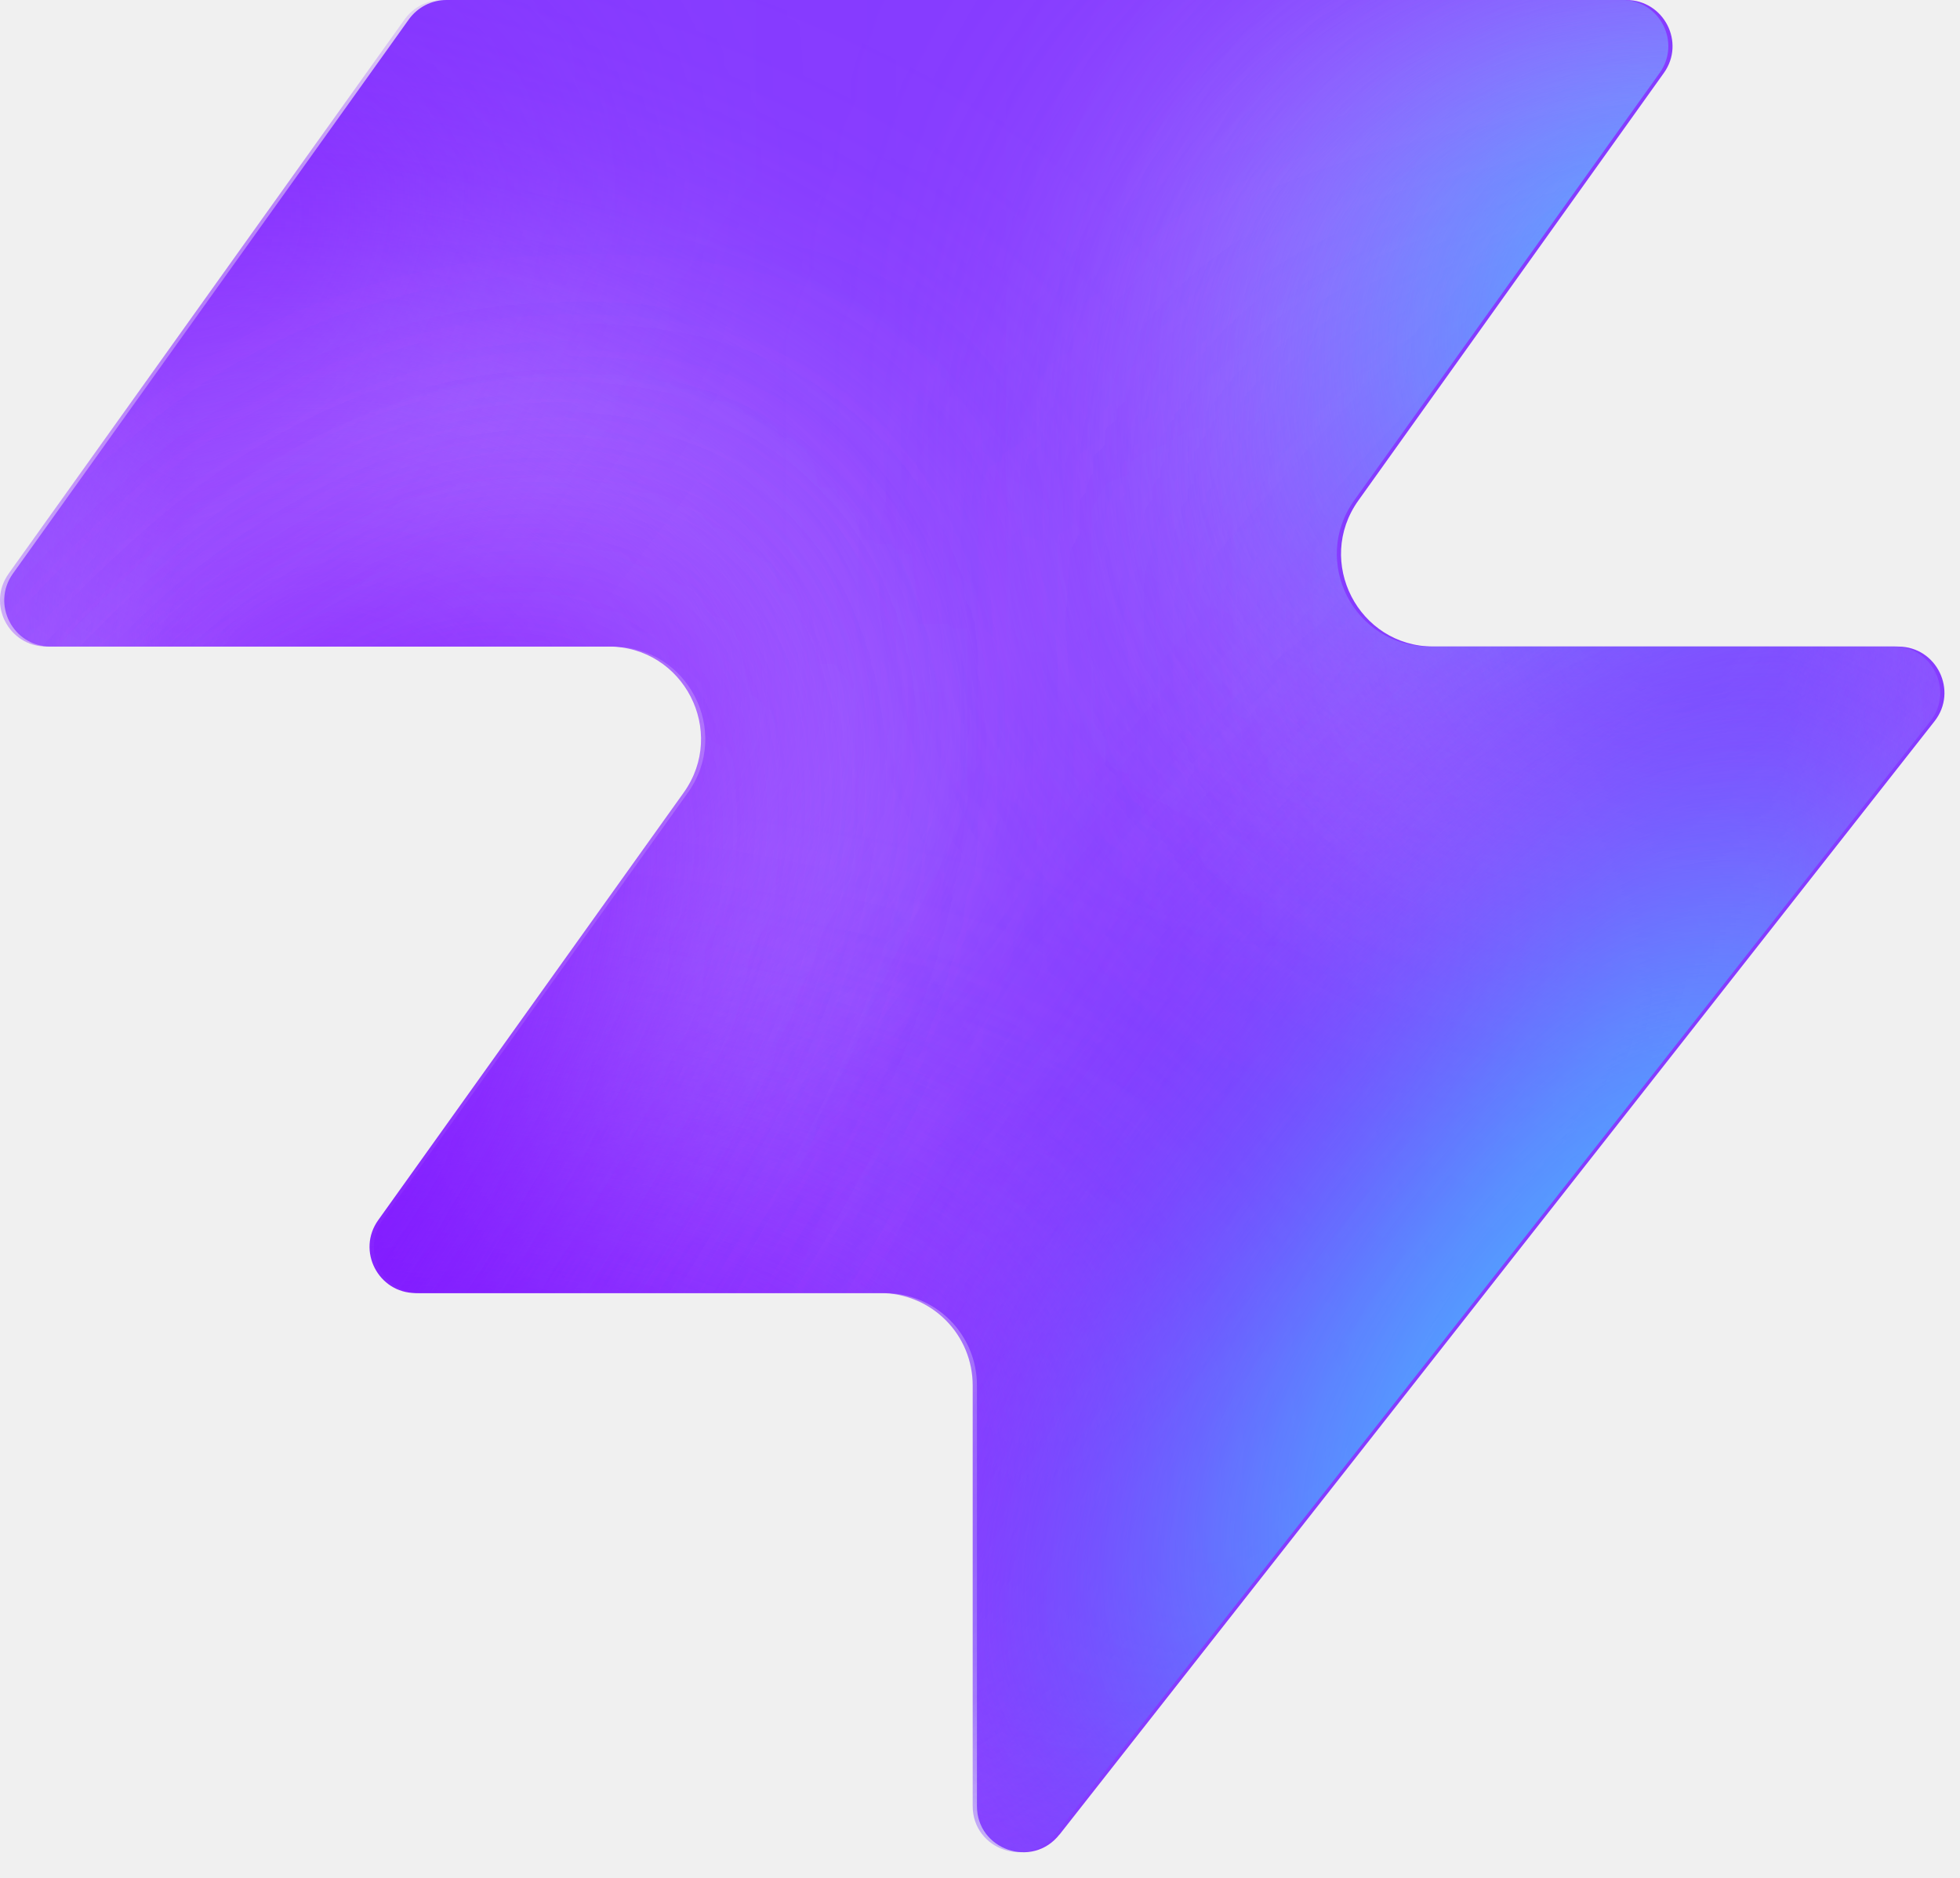
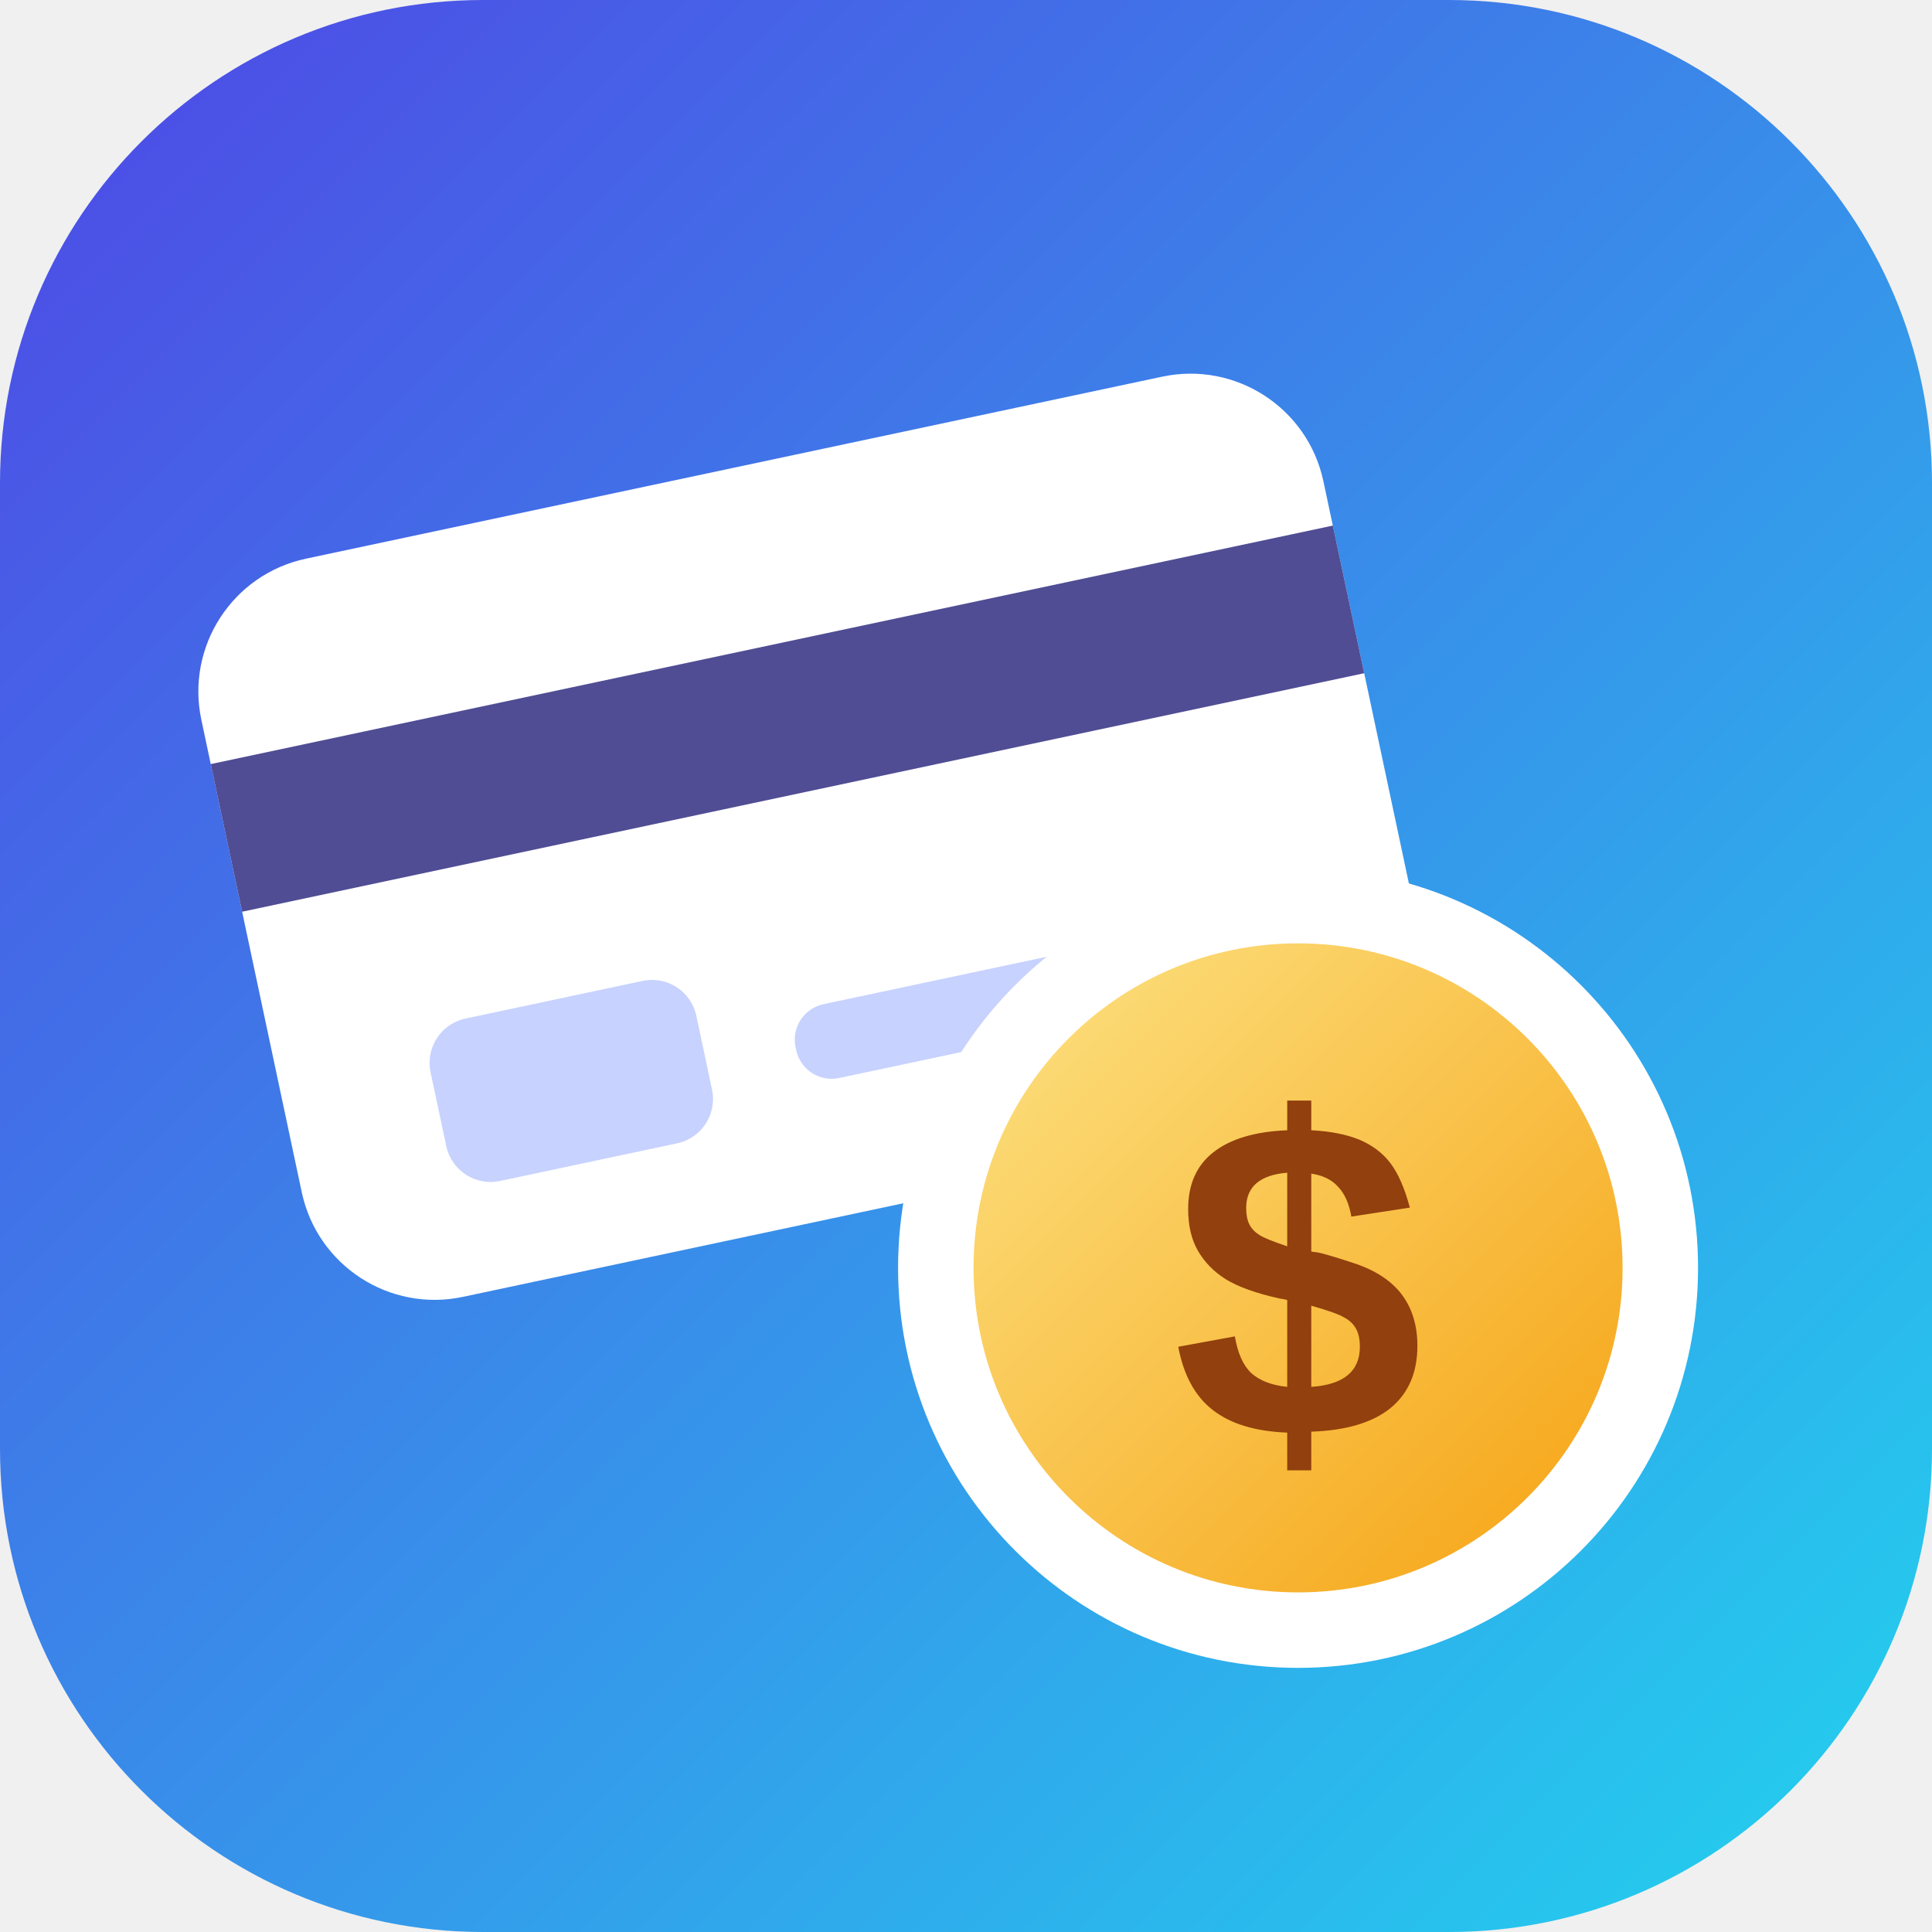
- <svg xmlns="http://www.w3.org/2000/svg" width="48" height="46" fill="none" viewBox="0 0 48 46">
-   <path fill="#863bff" d="M25.946 44.938c-.664.845-2.021.375-2.021-.698V33.937a2.26 2.26 0 0 0-2.262-2.262H10.287c-.92 0-1.456-1.04-.92-1.788l7.48-10.471c1.07-1.497 0-3.578-1.842-3.578H1.237c-.92 0-1.456-1.04-.92-1.788L10.013.474c.214-.297.556-.474.92-.474h28.894c.92 0 1.456 1.04.92 1.788l-7.48 10.471c-1.07 1.498 0 3.579 1.842 3.579h11.377c.943 0 1.473 1.088.89 1.83L25.947 44.94z" style="fill:#863bff;fill:color(display-p3 .525 .23 1);fill-opacity:1" />
-   <mask id="a" width="48" height="46" x="0" y="0" maskUnits="userSpaceOnUse" style="mask-type:alpha">
-     <path fill="#000" d="M25.842 44.938c-.664.844-2.021.375-2.021-.698V33.937a2.26 2.26 0 0 0-2.262-2.262H10.183c-.92 0-1.456-1.04-.92-1.788l7.48-10.471c1.07-1.498 0-3.579-1.842-3.579H1.133c-.92 0-1.456-1.04-.92-1.787L9.91.473c.214-.297.556-.474.92-.474h28.894c.92 0 1.456 1.04.92 1.788l-7.48 10.471c-1.07 1.498 0 3.578 1.842 3.578h11.377c.943 0 1.473 1.088.89 1.832L25.843 44.94z" style="fill:#000;fill-opacity:1" />
-   </mask>
-   <g mask="url(#a)">
-     <g filter="url(#b)">
-       <ellipse cx="5.508" cy="14.704" fill="#ede6ff" rx="5.508" ry="14.704" style="fill:#ede6ff;fill:color(display-p3 .927 .903 1);fill-opacity:1" transform="matrix(.00324 1 1 -.00324 -4.47 31.516)" />
-     </g>
-     <g filter="url(#c)">
-       <ellipse cx="10.399" cy="29.851" fill="#ede6ff" rx="10.399" ry="29.851" style="fill:#ede6ff;fill:color(display-p3 .927 .903 1);fill-opacity:1" transform="matrix(.00324 1 1 -.00324 -39.328 7.883)" />
-     </g>
-     <g filter="url(#d)">
-       <ellipse cx="5.508" cy="30.487" fill="#7e14ff" rx="5.508" ry="30.487" style="fill:#7e14ff;fill:color(display-p3 .492 .077 1);fill-opacity:1" transform="rotate(89.814 -25.913 -14.639)scale(1 -1)" />
-     </g>
-     <g filter="url(#e)">
-       <ellipse cx="5.508" cy="30.599" fill="#7e14ff" rx="5.508" ry="30.599" style="fill:#7e14ff;fill:color(display-p3 .492 .077 1);fill-opacity:1" transform="rotate(89.814 -32.644 -3.334)scale(1 -1)" />
-     </g>
-     <g filter="url(#f)">
-       <ellipse cx="5.508" cy="30.599" fill="#7e14ff" rx="5.508" ry="30.599" style="fill:#7e14ff;fill:color(display-p3 .492 .077 1);fill-opacity:1" transform="matrix(.00324 1 1 -.00324 -34.34 30.47)" />
-     </g>
-     <g filter="url(#g)">
-       <ellipse cx="14.072" cy="22.078" fill="#ede6ff" rx="14.072" ry="22.078" style="fill:#ede6ff;fill:color(display-p3 .927 .903 1);fill-opacity:1" transform="rotate(93.35 24.506 48.493)scale(-1 1)" />
-     </g>
-     <g filter="url(#h)">
-       <ellipse cx="3.47" cy="21.501" fill="#7e14ff" rx="3.47" ry="21.501" style="fill:#7e14ff;fill:color(display-p3 .492 .077 1);fill-opacity:1" transform="rotate(89.009 28.708 47.59)scale(-1 1)" />
-     </g>
-     <g filter="url(#i)">
-       <ellipse cx="3.47" cy="21.501" fill="#7e14ff" rx="3.47" ry="21.501" style="fill:#7e14ff;fill:color(display-p3 .492 .077 1);fill-opacity:1" transform="rotate(89.009 28.708 47.59)scale(-1 1)" />
-     </g>
-     <g filter="url(#j)">
-       <ellipse cx=".387" cy="8.972" fill="#7e14ff" rx="4.407" ry="29.108" style="fill:#7e14ff;fill:color(display-p3 .492 .077 1);fill-opacity:1" transform="rotate(39.51 .387 8.972)" />
-     </g>
-     <g filter="url(#k)">
-       <ellipse cx="47.523" cy="-6.092" fill="#7e14ff" rx="4.407" ry="29.108" style="fill:#7e14ff;fill:color(display-p3 .492 .077 1);fill-opacity:1" transform="rotate(37.892 47.523 -6.092)" />
-     </g>
-     <g filter="url(#l)">
-       <ellipse cx="41.412" cy="6.333" fill="#47bfff" rx="5.971" ry="9.665" style="fill:#47bfff;fill:color(display-p3 .28 .748 1);fill-opacity:1" transform="rotate(37.892 41.412 6.333)" />
-     </g>
-     <g filter="url(#m)">
-       <ellipse cx="-1.879" cy="38.332" fill="#7e14ff" rx="4.407" ry="29.108" style="fill:#7e14ff;fill:color(display-p3 .492 .077 1);fill-opacity:1" transform="rotate(37.892 -1.88 38.332)" />
-     </g>
-     <g filter="url(#n)">
-       <ellipse cx="-1.879" cy="38.332" fill="#7e14ff" rx="4.407" ry="29.108" style="fill:#7e14ff;fill:color(display-p3 .492 .077 1);fill-opacity:1" transform="rotate(37.892 -1.88 38.332)" />
-     </g>
-     <g filter="url(#o)">
-       <ellipse cx="35.651" cy="29.907" fill="#7e14ff" rx="4.407" ry="29.108" style="fill:#7e14ff;fill:color(display-p3 .492 .077 1);fill-opacity:1" transform="rotate(37.892 35.651 29.907)" />
-     </g>
-     <g filter="url(#p)">
-       <ellipse cx="38.418" cy="32.4" fill="#47bfff" rx="5.971" ry="15.297" style="fill:#47bfff;fill:color(display-p3 .28 .748 1);fill-opacity:1" transform="rotate(37.892 38.418 32.4)" />
-     </g>
+ <svg xmlns="http://www.w3.org/2000/svg" viewBox="0 0 64 64" role="img" aria-label="Gestor de préstamos">
+   <defs>
+     <linearGradient id="bg" x1="0" y1="0" x2="1" y2="1">
+       <stop offset="0" stop-color="#4f46e5" />
+       <stop offset="1" stop-color="#22d3ee" />
+     </linearGradient>
+     <linearGradient id="coin" x1="0" y1="0" x2="1" y2="1">
+       <stop offset="0" stop-color="#fde68a" />
+       <stop offset="1" stop-color="#f59e0b" />
+     </linearGradient>
+   </defs>
+   <rect width="64" height="64" rx="16" fill="url(#bg)" />
+   <g transform="rotate(-12 28 28)">
+     <rect x="8" y="15" width="38" height="25" rx="4.5" fill="#fff" />
+     <rect x="8" y="21" width="38" height="5" fill="#312e81" opacity=".85" />
+     <rect x="13" y="31" width="9" height="5.5" rx="1.5" fill="#c7d2fe" />
+     <rect x="25" y="33" width="14" height="2.5" rx="1.2" fill="#c7d2fe" />
  </g>
-   <defs>
-     <filter id="b" width="60.045" height="41.654" x="-19.77" y="16.149" color-interpolation-filters="sRGB" filterUnits="userSpaceOnUse">
-       <feFlood flood-opacity="0" result="BackgroundImageFix" />
-       <feBlend in="SourceGraphic" in2="BackgroundImageFix" result="shape" />
-       <feGaussianBlur result="effect1_foregroundBlur_2002_17158" stdDeviation="7.659" />
-     </filter>
-     <filter id="c" width="90.34" height="51.437" x="-54.613" y="-7.533" color-interpolation-filters="sRGB" filterUnits="userSpaceOnUse">
-       <feFlood flood-opacity="0" result="BackgroundImageFix" />
-       <feBlend in="SourceGraphic" in2="BackgroundImageFix" result="shape" />
-       <feGaussianBlur result="effect1_foregroundBlur_2002_17158" stdDeviation="7.659" />
-     </filter>
-     <filter id="d" width="79.355" height="29.4" x="-49.64" y="2.03" color-interpolation-filters="sRGB" filterUnits="userSpaceOnUse">
-       <feFlood flood-opacity="0" result="BackgroundImageFix" />
-       <feBlend in="SourceGraphic" in2="BackgroundImageFix" result="shape" />
-       <feGaussianBlur result="effect1_foregroundBlur_2002_17158" stdDeviation="4.596" />
-     </filter>
-     <filter id="e" width="79.579" height="29.4" x="-45.045" y="20.029" color-interpolation-filters="sRGB" filterUnits="userSpaceOnUse">
-       <feFlood flood-opacity="0" result="BackgroundImageFix" />
-       <feBlend in="SourceGraphic" in2="BackgroundImageFix" result="shape" />
-       <feGaussianBlur result="effect1_foregroundBlur_2002_17158" stdDeviation="4.596" />
-     </filter>
-     <filter id="f" width="79.579" height="29.4" x="-43.513" y="21.178" color-interpolation-filters="sRGB" filterUnits="userSpaceOnUse">
-       <feFlood flood-opacity="0" result="BackgroundImageFix" />
-       <feBlend in="SourceGraphic" in2="BackgroundImageFix" result="shape" />
-       <feGaussianBlur result="effect1_foregroundBlur_2002_17158" stdDeviation="4.596" />
-     </filter>
-     <filter id="g" width="74.749" height="58.852" x="15.756" y="-17.901" color-interpolation-filters="sRGB" filterUnits="userSpaceOnUse">
-       <feFlood flood-opacity="0" result="BackgroundImageFix" />
-       <feBlend in="SourceGraphic" in2="BackgroundImageFix" result="shape" />
-       <feGaussianBlur result="effect1_foregroundBlur_2002_17158" stdDeviation="7.659" />
-     </filter>
-     <filter id="h" width="61.377" height="25.362" x="23.548" y="2.284" color-interpolation-filters="sRGB" filterUnits="userSpaceOnUse">
-       <feFlood flood-opacity="0" result="BackgroundImageFix" />
-       <feBlend in="SourceGraphic" in2="BackgroundImageFix" result="shape" />
-       <feGaussianBlur result="effect1_foregroundBlur_2002_17158" stdDeviation="4.596" />
-     </filter>
-     <filter id="i" width="61.377" height="25.362" x="23.548" y="2.284" color-interpolation-filters="sRGB" filterUnits="userSpaceOnUse">
-       <feFlood flood-opacity="0" result="BackgroundImageFix" />
-       <feBlend in="SourceGraphic" in2="BackgroundImageFix" result="shape" />
-       <feGaussianBlur result="effect1_foregroundBlur_2002_17158" stdDeviation="4.596" />
-     </filter>
-     <filter id="j" width="56.045" height="63.649" x="-27.636" y="-22.853" color-interpolation-filters="sRGB" filterUnits="userSpaceOnUse">
-       <feFlood flood-opacity="0" result="BackgroundImageFix" />
-       <feBlend in="SourceGraphic" in2="BackgroundImageFix" result="shape" />
-       <feGaussianBlur result="effect1_foregroundBlur_2002_17158" stdDeviation="4.596" />
-     </filter>
-     <filter id="k" width="54.814" height="64.646" x="20.116" y="-38.415" color-interpolation-filters="sRGB" filterUnits="userSpaceOnUse">
-       <feFlood flood-opacity="0" result="BackgroundImageFix" />
-       <feBlend in="SourceGraphic" in2="BackgroundImageFix" result="shape" />
-       <feGaussianBlur result="effect1_foregroundBlur_2002_17158" stdDeviation="4.596" />
-     </filter>
-     <filter id="l" width="33.541" height="35.313" x="24.641" y="-11.323" color-interpolation-filters="sRGB" filterUnits="userSpaceOnUse">
-       <feFlood flood-opacity="0" result="BackgroundImageFix" />
-       <feBlend in="SourceGraphic" in2="BackgroundImageFix" result="shape" />
-       <feGaussianBlur result="effect1_foregroundBlur_2002_17158" stdDeviation="4.596" />
-     </filter>
-     <filter id="m" width="54.814" height="64.646" x="-29.286" y="6.009" color-interpolation-filters="sRGB" filterUnits="userSpaceOnUse">
-       <feFlood flood-opacity="0" result="BackgroundImageFix" />
-       <feBlend in="SourceGraphic" in2="BackgroundImageFix" result="shape" />
-       <feGaussianBlur result="effect1_foregroundBlur_2002_17158" stdDeviation="4.596" />
-     </filter>
-     <filter id="n" width="54.814" height="64.646" x="-29.286" y="6.009" color-interpolation-filters="sRGB" filterUnits="userSpaceOnUse">
-       <feFlood flood-opacity="0" result="BackgroundImageFix" />
-       <feBlend in="SourceGraphic" in2="BackgroundImageFix" result="shape" />
-       <feGaussianBlur result="effect1_foregroundBlur_2002_17158" stdDeviation="4.596" />
-     </filter>
-     <filter id="o" width="54.814" height="64.646" x="8.244" y="-2.416" color-interpolation-filters="sRGB" filterUnits="userSpaceOnUse">
-       <feFlood flood-opacity="0" result="BackgroundImageFix" />
-       <feBlend in="SourceGraphic" in2="BackgroundImageFix" result="shape" />
-       <feGaussianBlur result="effect1_foregroundBlur_2002_17158" stdDeviation="4.596" />
-     </filter>
-     <filter id="p" width="39.409" height="43.623" x="18.713" y="10.588" color-interpolation-filters="sRGB" filterUnits="userSpaceOnUse">
-       <feFlood flood-opacity="0" result="BackgroundImageFix" />
-       <feBlend in="SourceGraphic" in2="BackgroundImageFix" result="shape" />
-       <feGaussianBlur result="effect1_foregroundBlur_2002_17158" stdDeviation="4.596" />
-     </filter>
-   </defs>
+   <circle cx="43" cy="42" r="12" fill="url(#coin)" stroke="#fff" stroke-width="2.5" />
+   <text x="43" y="47.6" text-anchor="middle" font-family="Arial, Helvetica, sans-serif" font-weight="700" font-size="15" fill="#92400e">$</text>
</svg>
